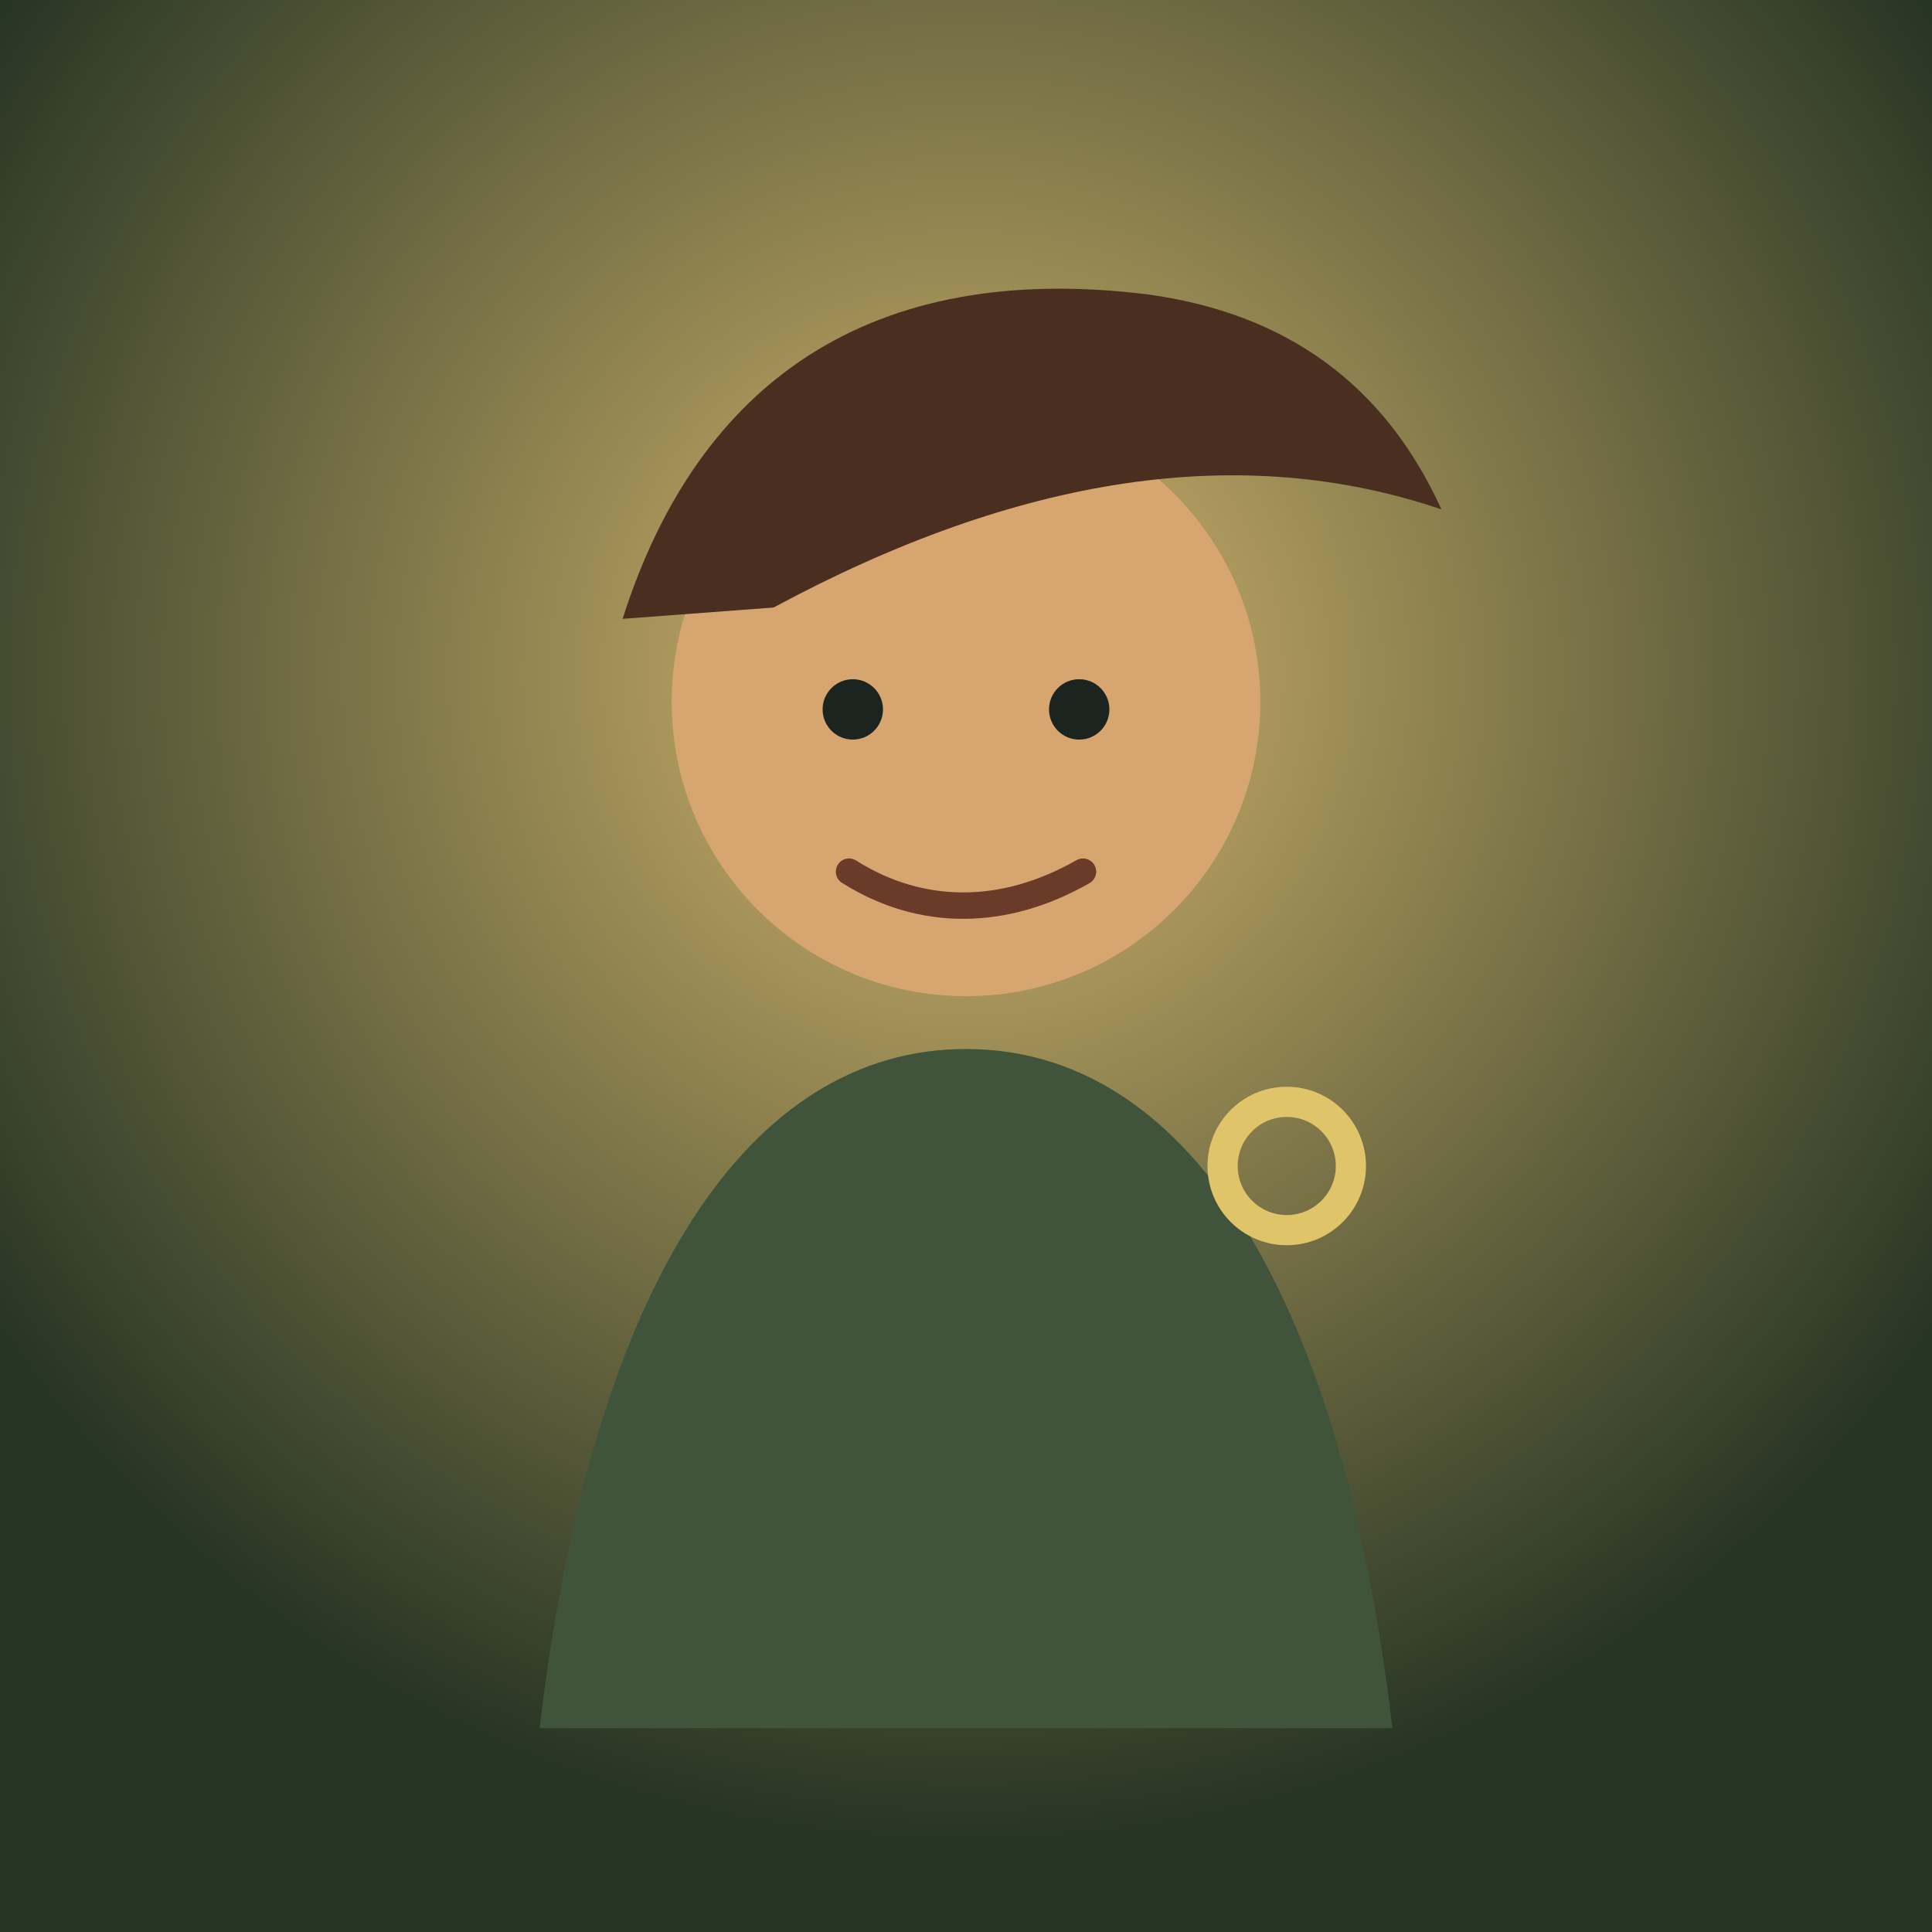
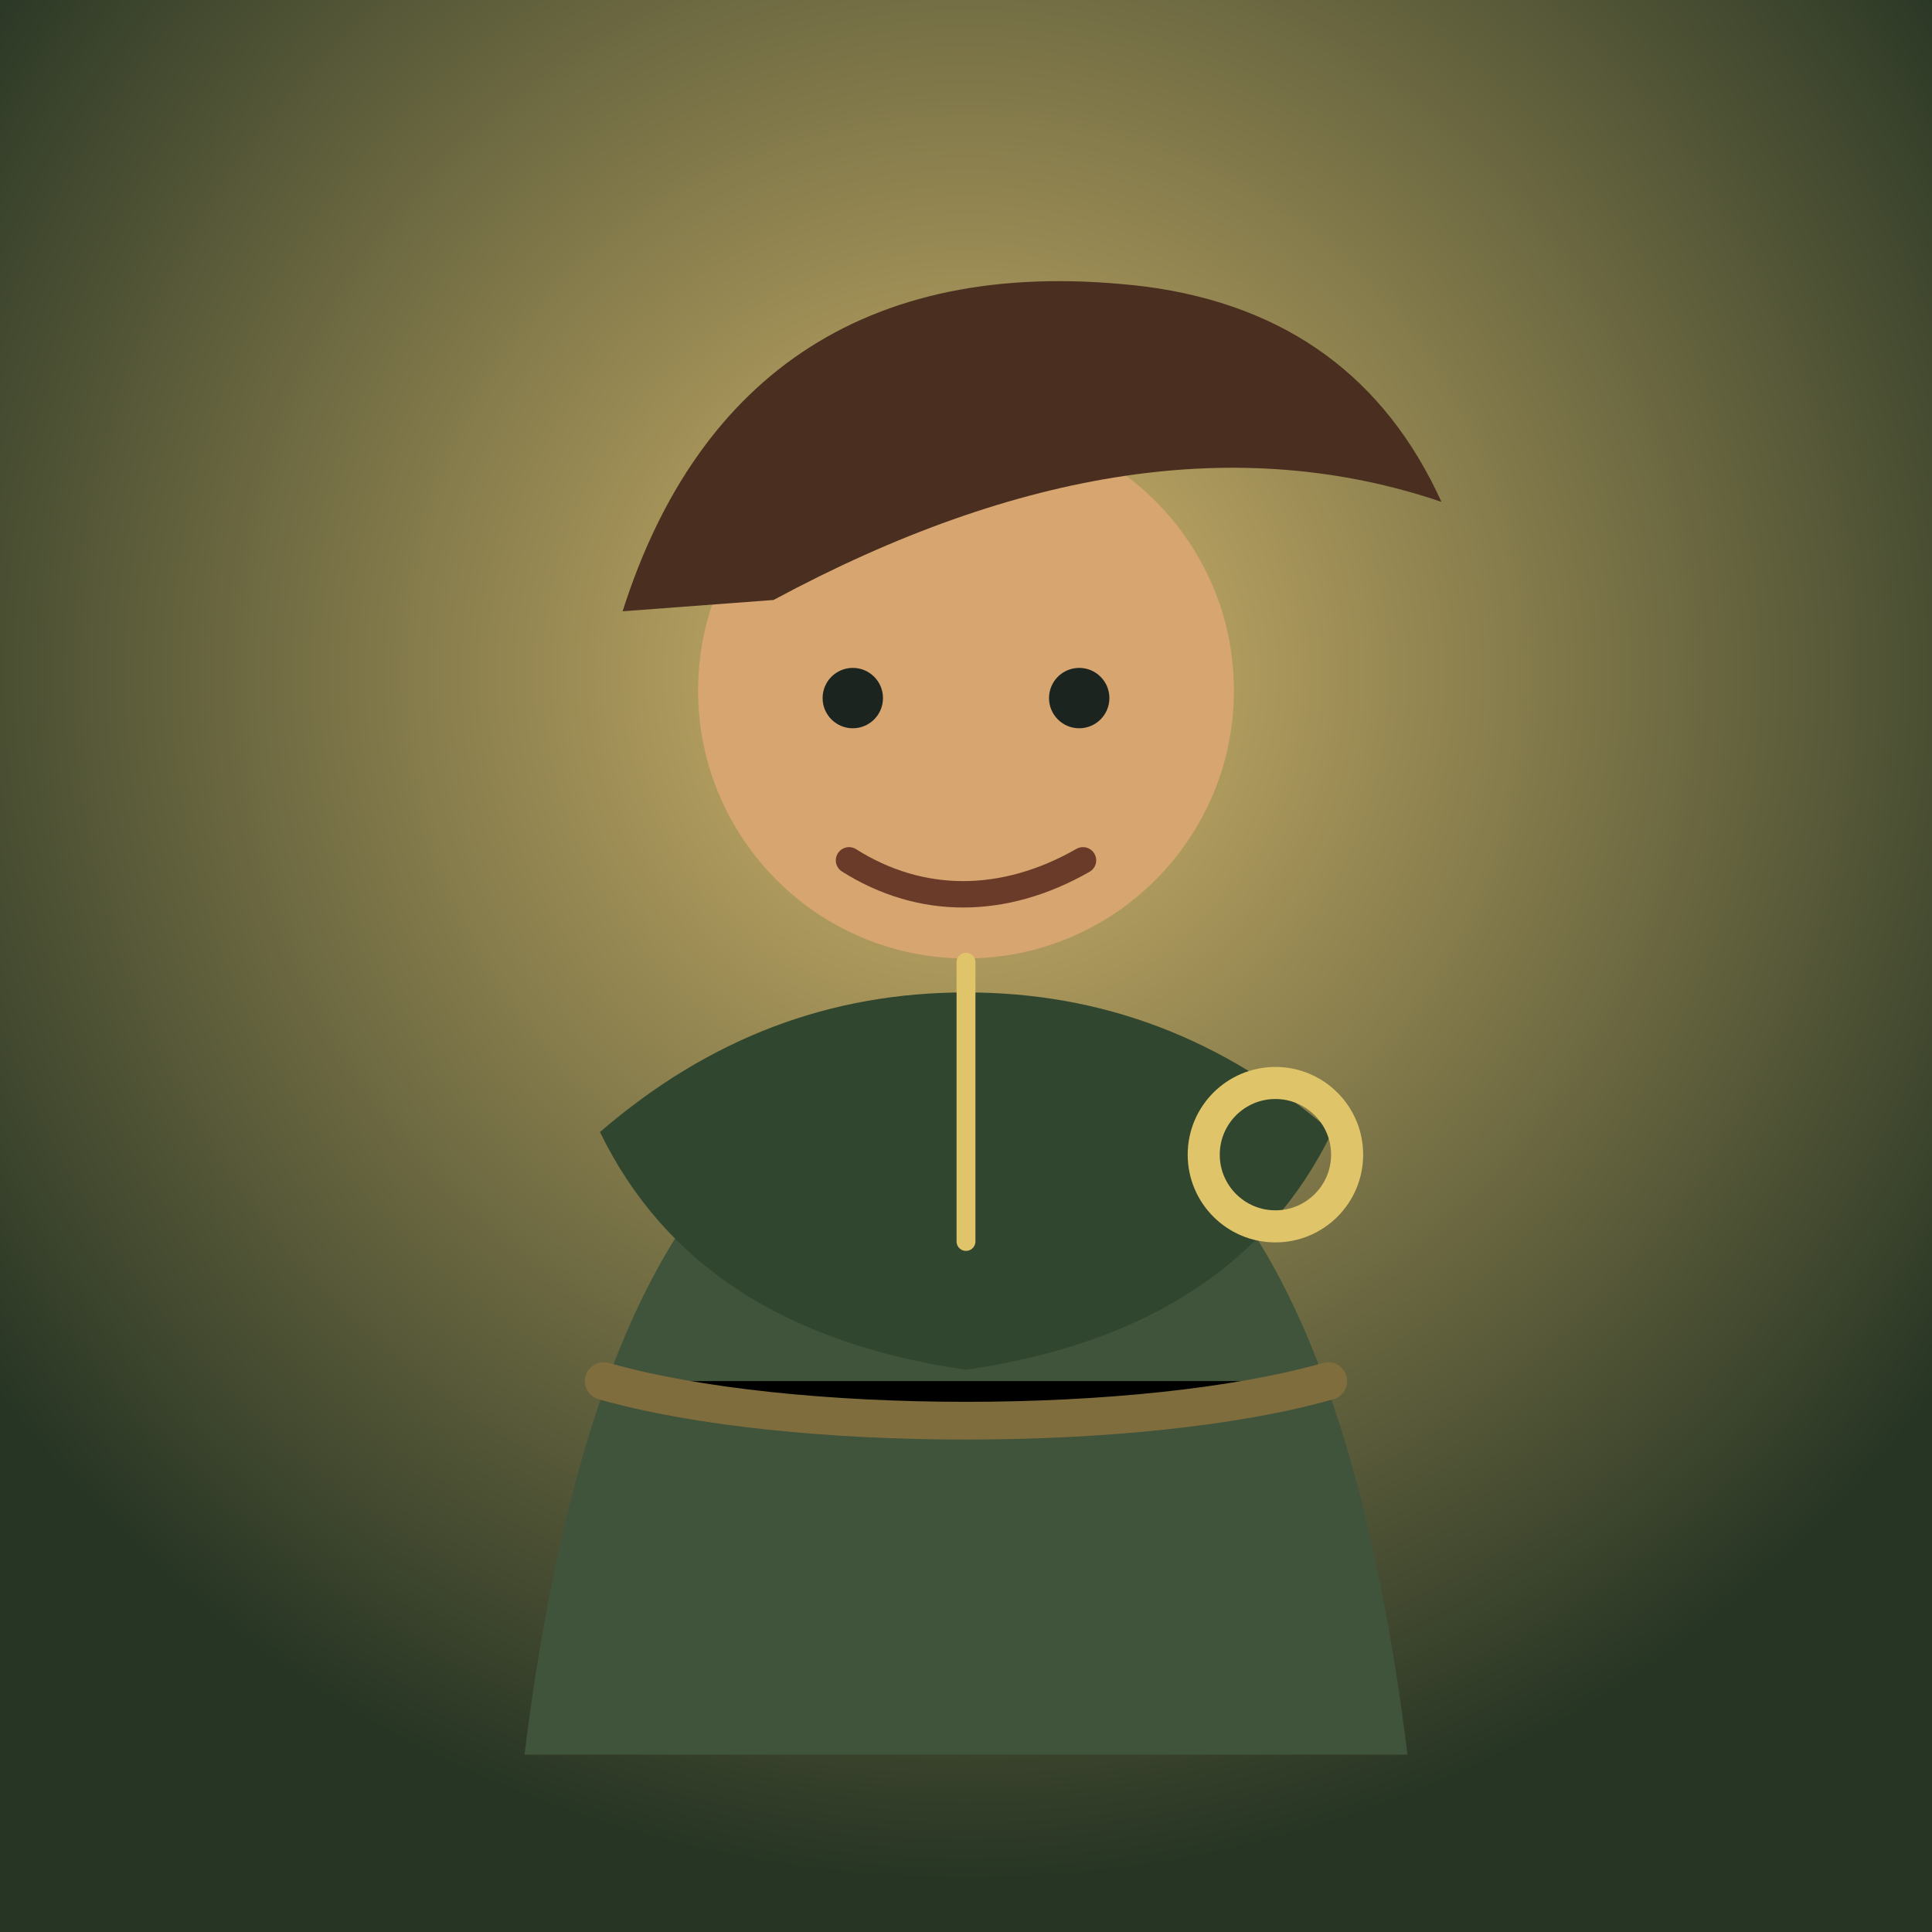
<svg xmlns="http://www.w3.org/2000/svg" viewBox="0 0 1024 1024" role="img" aria-label="Original halfling ringbearer portrait">
  <defs>
-     <radialGradient id="bg" cx="50%" cy="35%" r="60%">
+     <radialGradient id="bg" cx="50%" cy="35%" r="62%">
      <stop stop-color="#d5b76d" />
      <stop offset="1" stop-color="#273524" />
    </radialGradient>
  </defs>
  <rect width="1024" height="1024" fill="url(#bg)" />
-   <circle cx="512" cy="372" r="156" fill="#d7a56f" />
-   <path d="M286 916c28-238 112-360 226-360s198 122 226 360Z" fill="#40533b" />
-   <path d="M330 328c40-126 132-190 278-172 74 10 126 48 156 114-106-36-224-18-354 52Z" fill="#4a2f20" />
-   <circle cx="452" cy="376" r="16" fill="#1c2420" />
-   <circle cx="572" cy="376" r="16" fill="#1c2420" />
-   <path d="M450 462c38 24 82 24 124 0" stroke="#6b3b2a" stroke-width="14" fill="none" stroke-linecap="round" />
-   <circle cx="682" cy="618" r="34" fill="none" stroke="#e0c469" stroke-width="16" />
+   <path d="M278 930c30-244 108-368 234-368s204 124 234 368Z" fill="#40533b" />
+   <circle cx="512" cy="366" r="142" fill="#d7a56f" />
+   <path d="M330 324c40-126 132-190 278-172 74 10 126 48 156 114-106-36-224-18-354 52Z" fill="#4a2f20" />
+   <path d="M318 600c58-50 122-74 194-74s136 24 194 74c-34 70-98 112-194 126-96-14-160-56-194-126Z" fill="#31462f" />
+   <circle cx="452" cy="370" r="16" fill="#1c2420" />
+   <circle cx="572" cy="370" r="16" fill="#1c2420" />
+   <path d="M450 456c38 24 82 24 124 0" stroke="#6b3b2a" stroke-width="14" fill="none" stroke-linecap="round" />
+   <circle cx="676" cy="612" r="38" fill="none" stroke="#e0c469" stroke-width="17" />
+   <path d="M512 510v148" stroke="#e0c469" stroke-width="10" stroke-linecap="round" />
+   <path d="M320 732c98 28 286 28 384 0" stroke="#7f6d3d" stroke-width="20" stroke-linecap="round" />
</svg>
